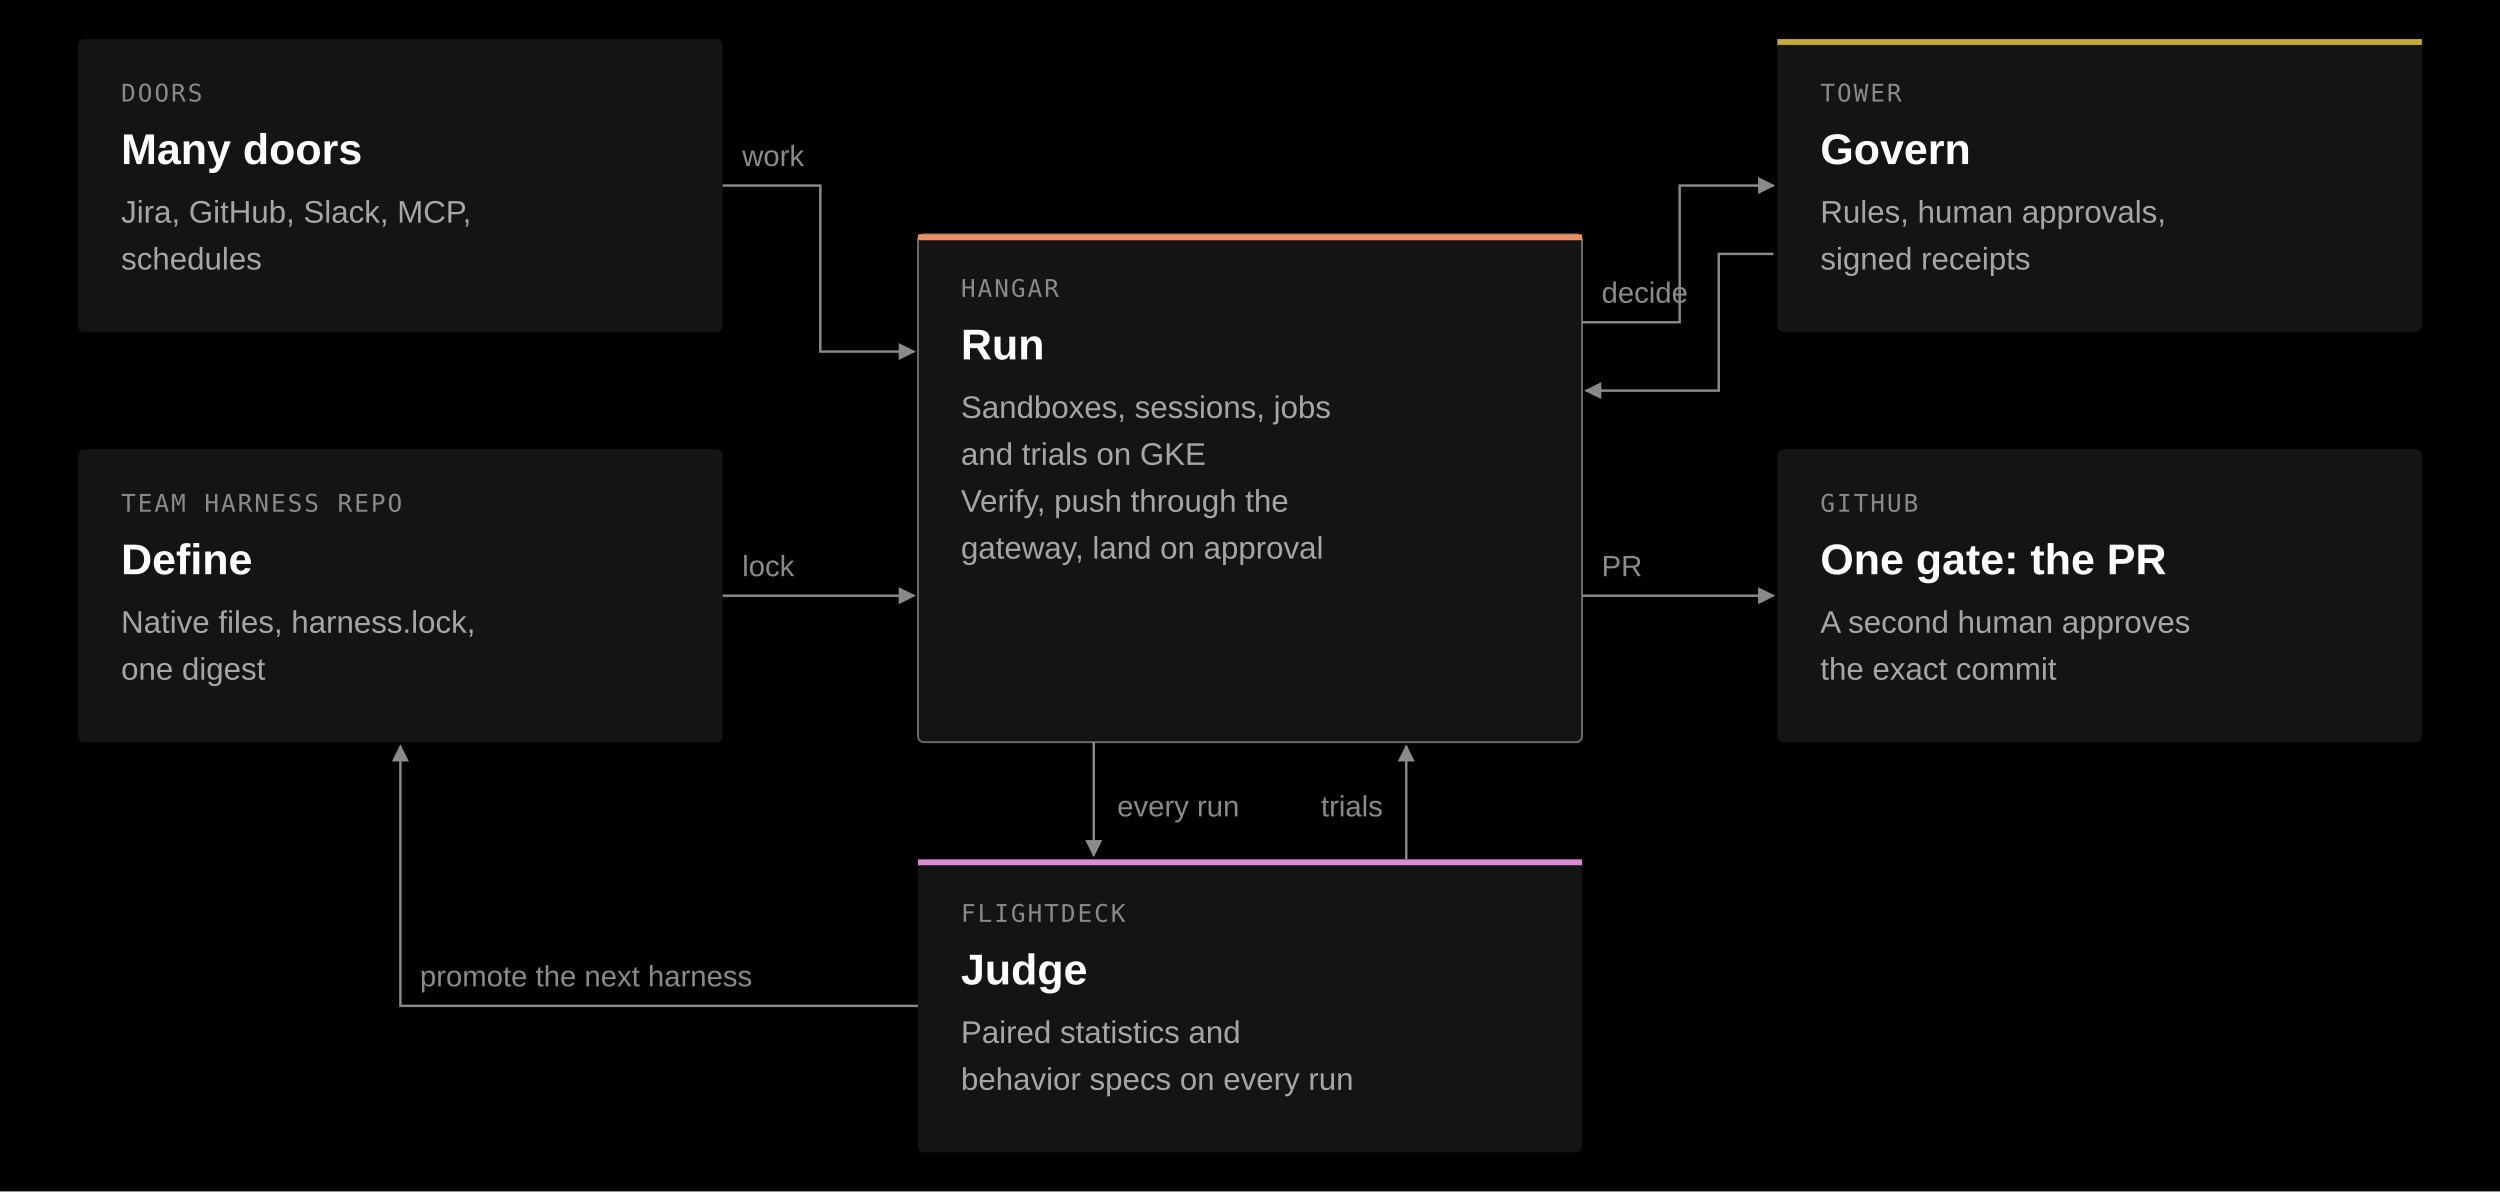
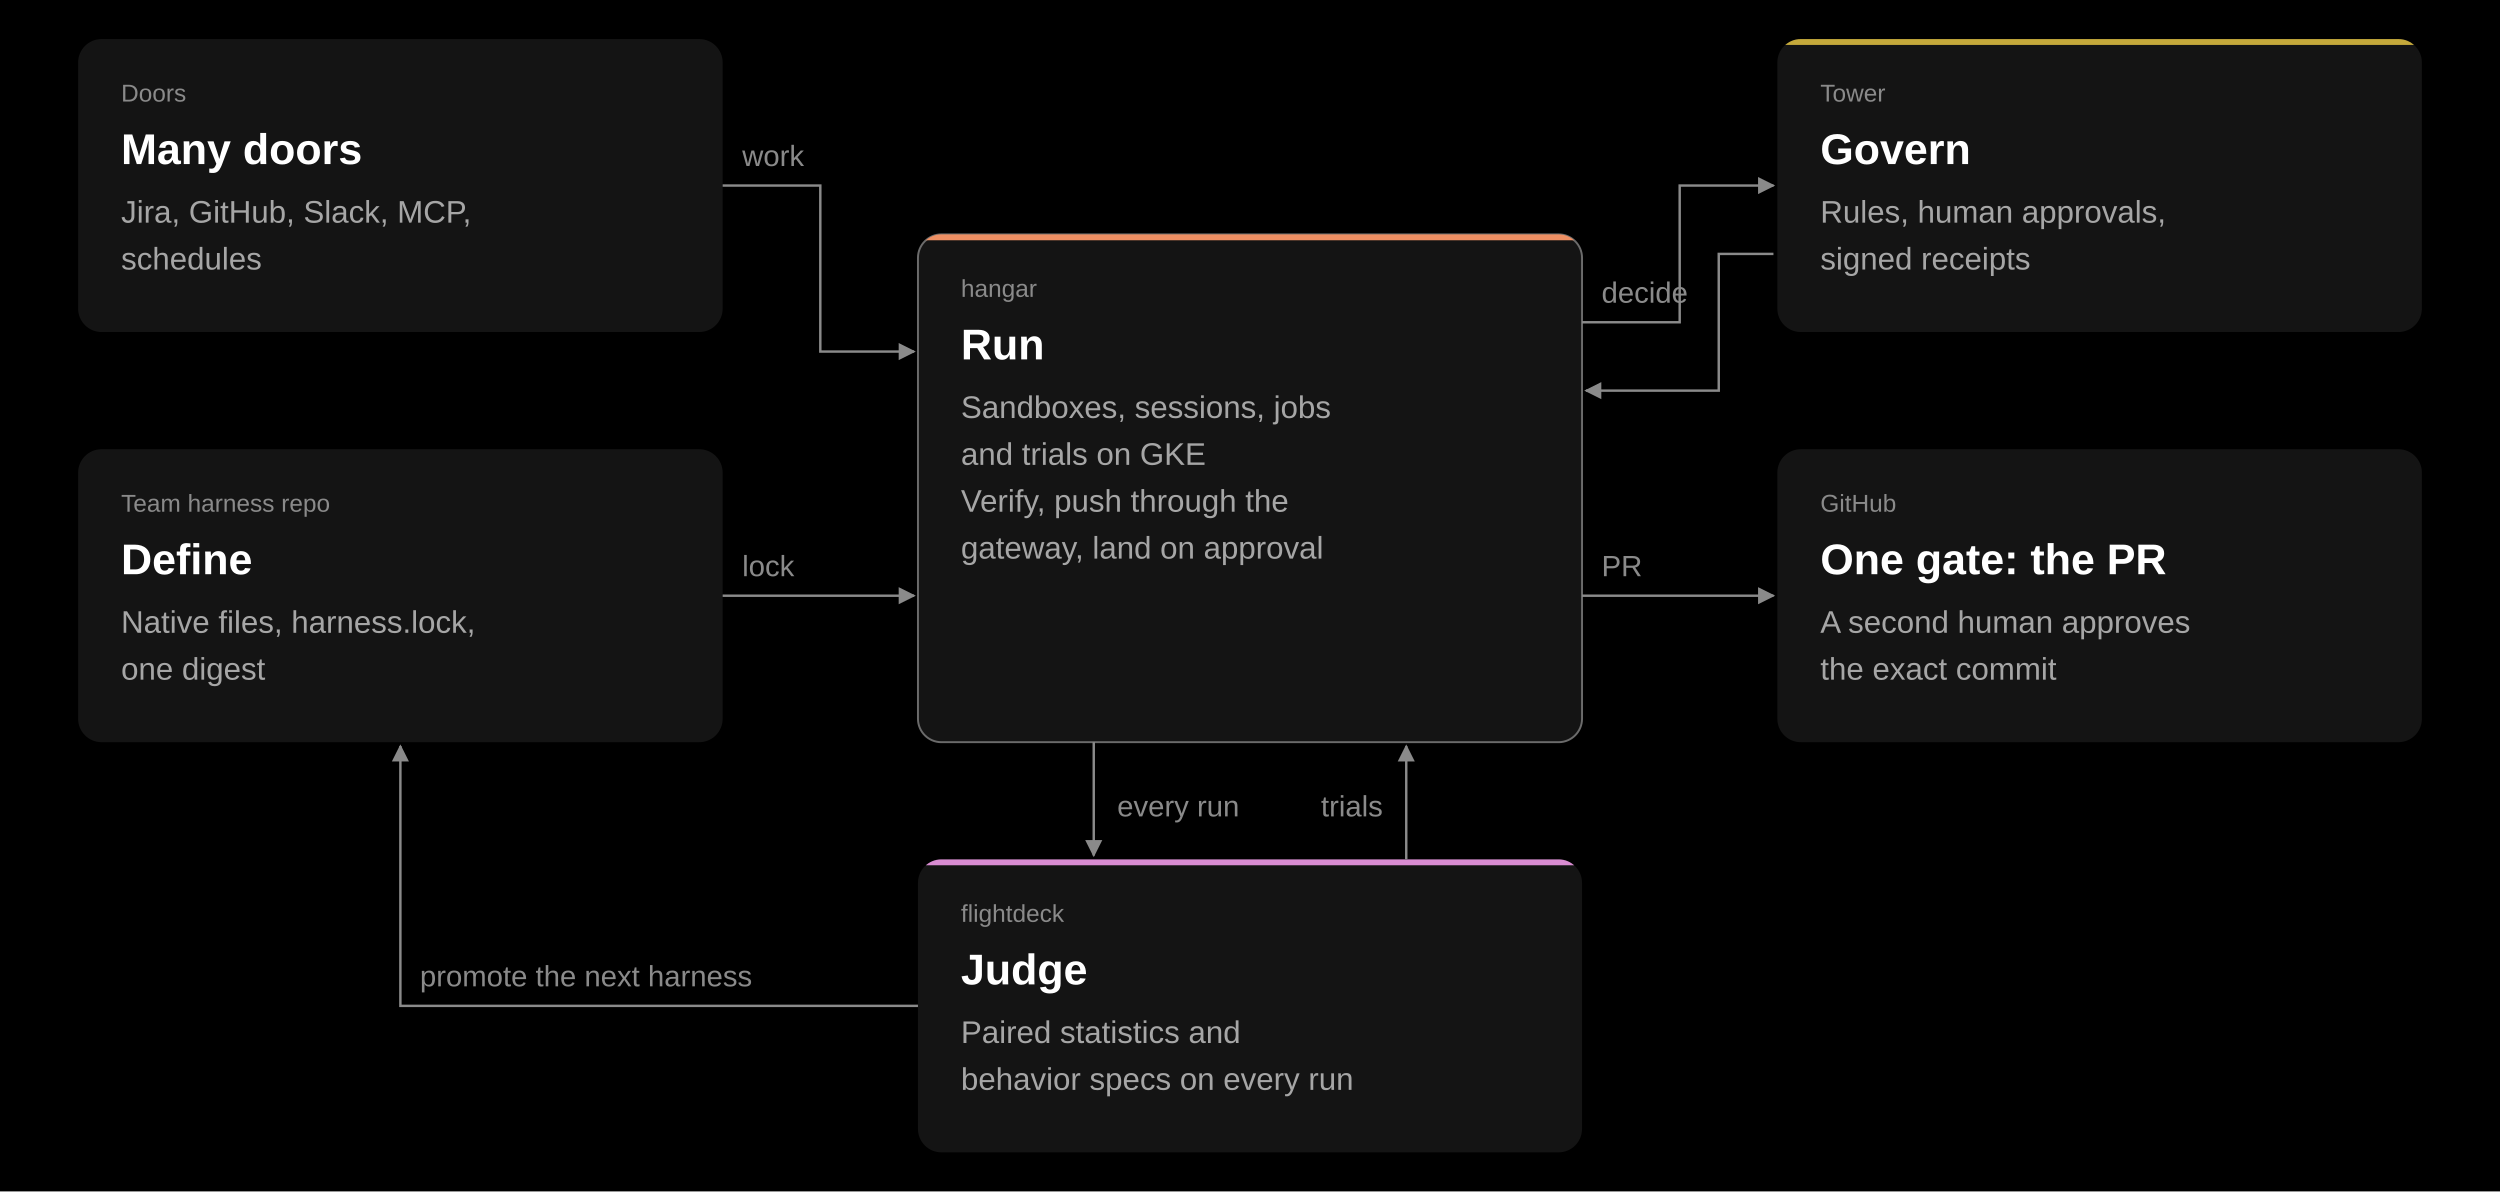
<svg xmlns="http://www.w3.org/2000/svg" class="af-d" viewBox="0 0 1280 610" role="img" aria-label="Four planes, one loop">
  <style>
  .af-d .bg { fill: var(--af-canvas, #000000); }
  .af-d .box { fill: var(--af-raised, #141414); }
  .af-d .box-hub { fill: var(--af-raised, #141414); stroke: var(--af-line-strong, #6B6B6B); stroke-width: 1; }
  .af-d .box-plan { fill: none; stroke: var(--af-line-strong, #6B6B6B); stroke-width: 1; stroke-dasharray: 4 4; }
  .af-d .box-ext { fill: var(--af-surface, #0A0A0A); stroke: var(--af-line-strong, #6B6B6B); stroke-width: 1; }
  .af-d .person { fill: var(--af-surface, #0A0A0A); stroke: var(--af-fg-subtle, #8A8A8A); stroke-width: 1; }
  .af-d .bound { fill: none; stroke: var(--af-rule, #424242); stroke-width: 1; stroke-dasharray: 2 5; }
  .af-d .bound-fill { fill: var(--af-surface, #0A0A0A); }
  .af-d .name { font: 700 16px "Archivo", "Helvetica Neue", Arial, sans-serif; font-stretch: 125%; fill: var(--af-fg, #FFFFFF); }
  .af-d .name-s { font: 700 14px "Archivo", "Helvetica Neue", Arial, sans-serif; font-stretch: 125%; fill: var(--af-fg, #FFFFFF); }
  .af-d .title { font: 700 20px "Archivo", "Helvetica Neue", Arial, sans-serif; font-stretch: 125%; fill: var(--af-fg, #FFFFFF); }
  .af-d .body { font: 400 13px "Red Hat Text", "Helvetica Neue", Arial, sans-serif; fill: var(--af-fg-muted, #A6A6A6); }
-   .af-d .lbl { font: 500 12px "DM Mono", ui-monospace, Menlo, monospace; letter-spacing: .08em; fill: var(--af-fg-subtle, #8A8A8A); }
-   .af-d .lbl-hi { font: 500 12px "DM Mono", ui-monospace, Menlo, monospace; letter-spacing: .08em; fill: var(--af-brand-text, #FFC400); }
+   .af-d .lbl { font: 500 12.5px "Red Hat Text", "Helvetica Neue", Arial, sans-serif; fill: var(--af-fg-subtle, #8A8A8A); }
+   .af-d .lbl-hi { font: 500 12.5px "Red Hat Text", "Helvetica Neue", Arial, sans-serif; fill: var(--af-brand-text, #FFC400); }
  .af-d .edge { fill: none; stroke: var(--af-fg-subtle, #8A8A8A); stroke-width: 1.25; }
  .af-d .edge-plan { fill: none; stroke: var(--af-fg-subtle, #8A8A8A); stroke-width: 1.25; stroke-dasharray: 5 4; }
  .af-d .elabel { font: 400 12.5px "Red Hat Text", "Helvetica Neue", Arial, sans-serif; fill: var(--af-fg-subtle, #8A8A8A); }
  .af-d .arrowhead { fill: var(--af-fg-subtle, #8A8A8A); }
  .af-d .dot { fill: var(--af-dot-field, #262626); }
</style>
  <defs>
    <marker id="four-planes,-one-loop-arrow" viewBox="0 0 10 10" refX="9" refY="5" markerWidth="7" markerHeight="7" orient="auto-start-reverse">
      <path class="arrowhead" d="M0 0L10 5L0 10z" />
    </marker>
  </defs>
  <rect class="bg" width="1280" height="610" />
  <style>
  .af-d .name { font-size: 22px; }
  .af-d .body { font-size: 16px; }
  .af-d .lbl { font-size: 12.5px; }
  .af-d .elabel { font-size: 15px; }
</style>
-   <rect class="box" x="40" y="20" width="330" height="150" rx="3" />
-   <text class="lbl" x="62" y="52">DOORS</text>
+   <rect class="box" x="40" y="20" width="330" height="150" rx="12" />
+   <text class="lbl" x="62" y="52">Doors</text>
  <text class="name" x="62" y="84">Many doors</text>
  <text class="body" x="62" y="114">Jira, GitHub, Slack, MCP,</text>
  <text class="body" x="62" y="138">schedules</text>
-   <rect class="box" x="40" y="230" width="330" height="150" rx="3" />
-   <text class="lbl" x="62" y="262">TEAM HARNESS REPO</text>
+   <rect class="box" x="40" y="230" width="330" height="150" rx="12" />
+   <text class="lbl" x="62" y="262">Team harness repo</text>
  <text class="name" x="62" y="294">Define</text>
  <text class="body" x="62" y="324">Native files, harness.lock,</text>
  <text class="body" x="62" y="348">one digest</text>
-   <rect class="box-hub" x="470" y="120" width="340" height="260" rx="3" />
-   <rect x="470" y="120" width="340" height="3" fill="var(--af-product-hangar, #EE8F63)" />
-   <text class="lbl" x="492" y="152">HANGAR</text>
+   <rect class="box-hub" x="470" y="120" width="340" height="260" rx="12" />
+   <clipPath id="pe470-120-340-260">
+     <rect x="470" y="120" width="340" height="260" rx="12" />
+   </clipPath>
+   <rect x="470" y="120" width="340" height="3" fill="var(--af-product-hangar, #EE8F63)" clip-path="url(#pe470-120-340-260)" />
+   <text class="lbl" x="492" y="152">hangar</text>
  <text class="name" x="492" y="184">Run</text>
  <text class="body" x="492" y="214">Sandboxes, sessions, jobs</text>
  <text class="body" x="492" y="238">and trials on GKE</text>
  <text class="body" x="492" y="262">Verify, push through the</text>
  <text class="body" x="492" y="286">gateway, land on approval</text>
-   <rect class="box" x="910" y="20" width="330" height="150" rx="3" />
-   <rect x="910" y="20" width="330" height="3" fill="var(--af-product-tower, #C5A93B)" />
-   <text class="lbl" x="932" y="52">TOWER</text>
+   <rect class="box" x="910" y="20" width="330" height="150" rx="12" />
+   <clipPath id="pe910-20-330-150">
+     <rect x="910" y="20" width="330" height="150" rx="12" />
+   </clipPath>
+   <rect x="910" y="20" width="330" height="3" fill="var(--af-product-tower, #C5A93B)" clip-path="url(#pe910-20-330-150)" />
+   <text class="lbl" x="932" y="52">Tower</text>
  <text class="name" x="932" y="84">Govern</text>
  <text class="body" x="932" y="114">Rules, human approvals,</text>
  <text class="body" x="932" y="138">signed receipts</text>
-   <rect class="box" x="910" y="230" width="330" height="150" rx="3" />
-   <text class="lbl" x="932" y="262">GITHUB</text>
+   <rect class="box" x="910" y="230" width="330" height="150" rx="12" />
+   <text class="lbl" x="932" y="262">GitHub</text>
  <text class="name" x="932" y="294">One gate: the PR</text>
  <text class="body" x="932" y="324">A second human approves</text>
  <text class="body" x="932" y="348">the exact commit</text>
-   <rect class="box" x="470" y="440" width="340" height="150" rx="3" />
-   <rect x="470" y="440" width="340" height="3" fill="var(--af-product-flightdeck, #D98CD2)" />
-   <text class="lbl" x="492" y="472">FLIGHTDECK</text>
+   <rect class="box" x="470" y="440" width="340" height="150" rx="12" />
+   <clipPath id="pe470-440-340-150">
+     <rect x="470" y="440" width="340" height="150" rx="12" />
+   </clipPath>
+   <rect x="470" y="440" width="340" height="3" fill="var(--af-product-flightdeck, #D98CD2)" clip-path="url(#pe470-440-340-150)" />
+   <text class="lbl" x="492" y="472">flightdeck</text>
  <text class="name" x="492" y="504">Judge</text>
  <text class="body" x="492" y="534">Paired statistics and</text>
  <text class="body" x="492" y="558">behavior specs on every run</text>
  <path class="edge" d="M370 95H420V180H468" marker-end="url(#four-planes,-one-loop-arrow)" />
  <text class="elabel" x="380" y="85" text-anchor="start">work</text>
  <path class="edge" d="M370 305H468" marker-end="url(#four-planes,-one-loop-arrow)" />
  <text class="elabel" x="380" y="295" text-anchor="start">lock</text>
  <path class="edge" d="M810 165H860V95H908" marker-end="url(#four-planes,-one-loop-arrow)" />
  <text class="elabel" x="820" y="155" text-anchor="start">decide</text>
  <path class="edge" d="M908 130H880V200H812" marker-end="url(#four-planes,-one-loop-arrow)" />
  <text class="elabel" x="888" y="230" text-anchor="start" />
  <path class="edge" d="M810 305H908" marker-end="url(#four-planes,-one-loop-arrow)" />
  <text class="elabel" x="820" y="295" text-anchor="start">PR</text>
  <path class="edge" d="M560 380V438" marker-end="url(#four-planes,-one-loop-arrow)" />
  <text class="elabel" x="572" y="418" text-anchor="start">every run</text>
  <path class="edge" d="M720 440V382" marker-end="url(#four-planes,-one-loop-arrow)" />
  <text class="elabel" x="708" y="418" text-anchor="end">trials</text>
  <path class="edge" d="M470 515H205V382" marker-end="url(#four-planes,-one-loop-arrow)" />
  <text class="elabel" x="215" y="505" text-anchor="start">promote the next harness</text>
</svg>
